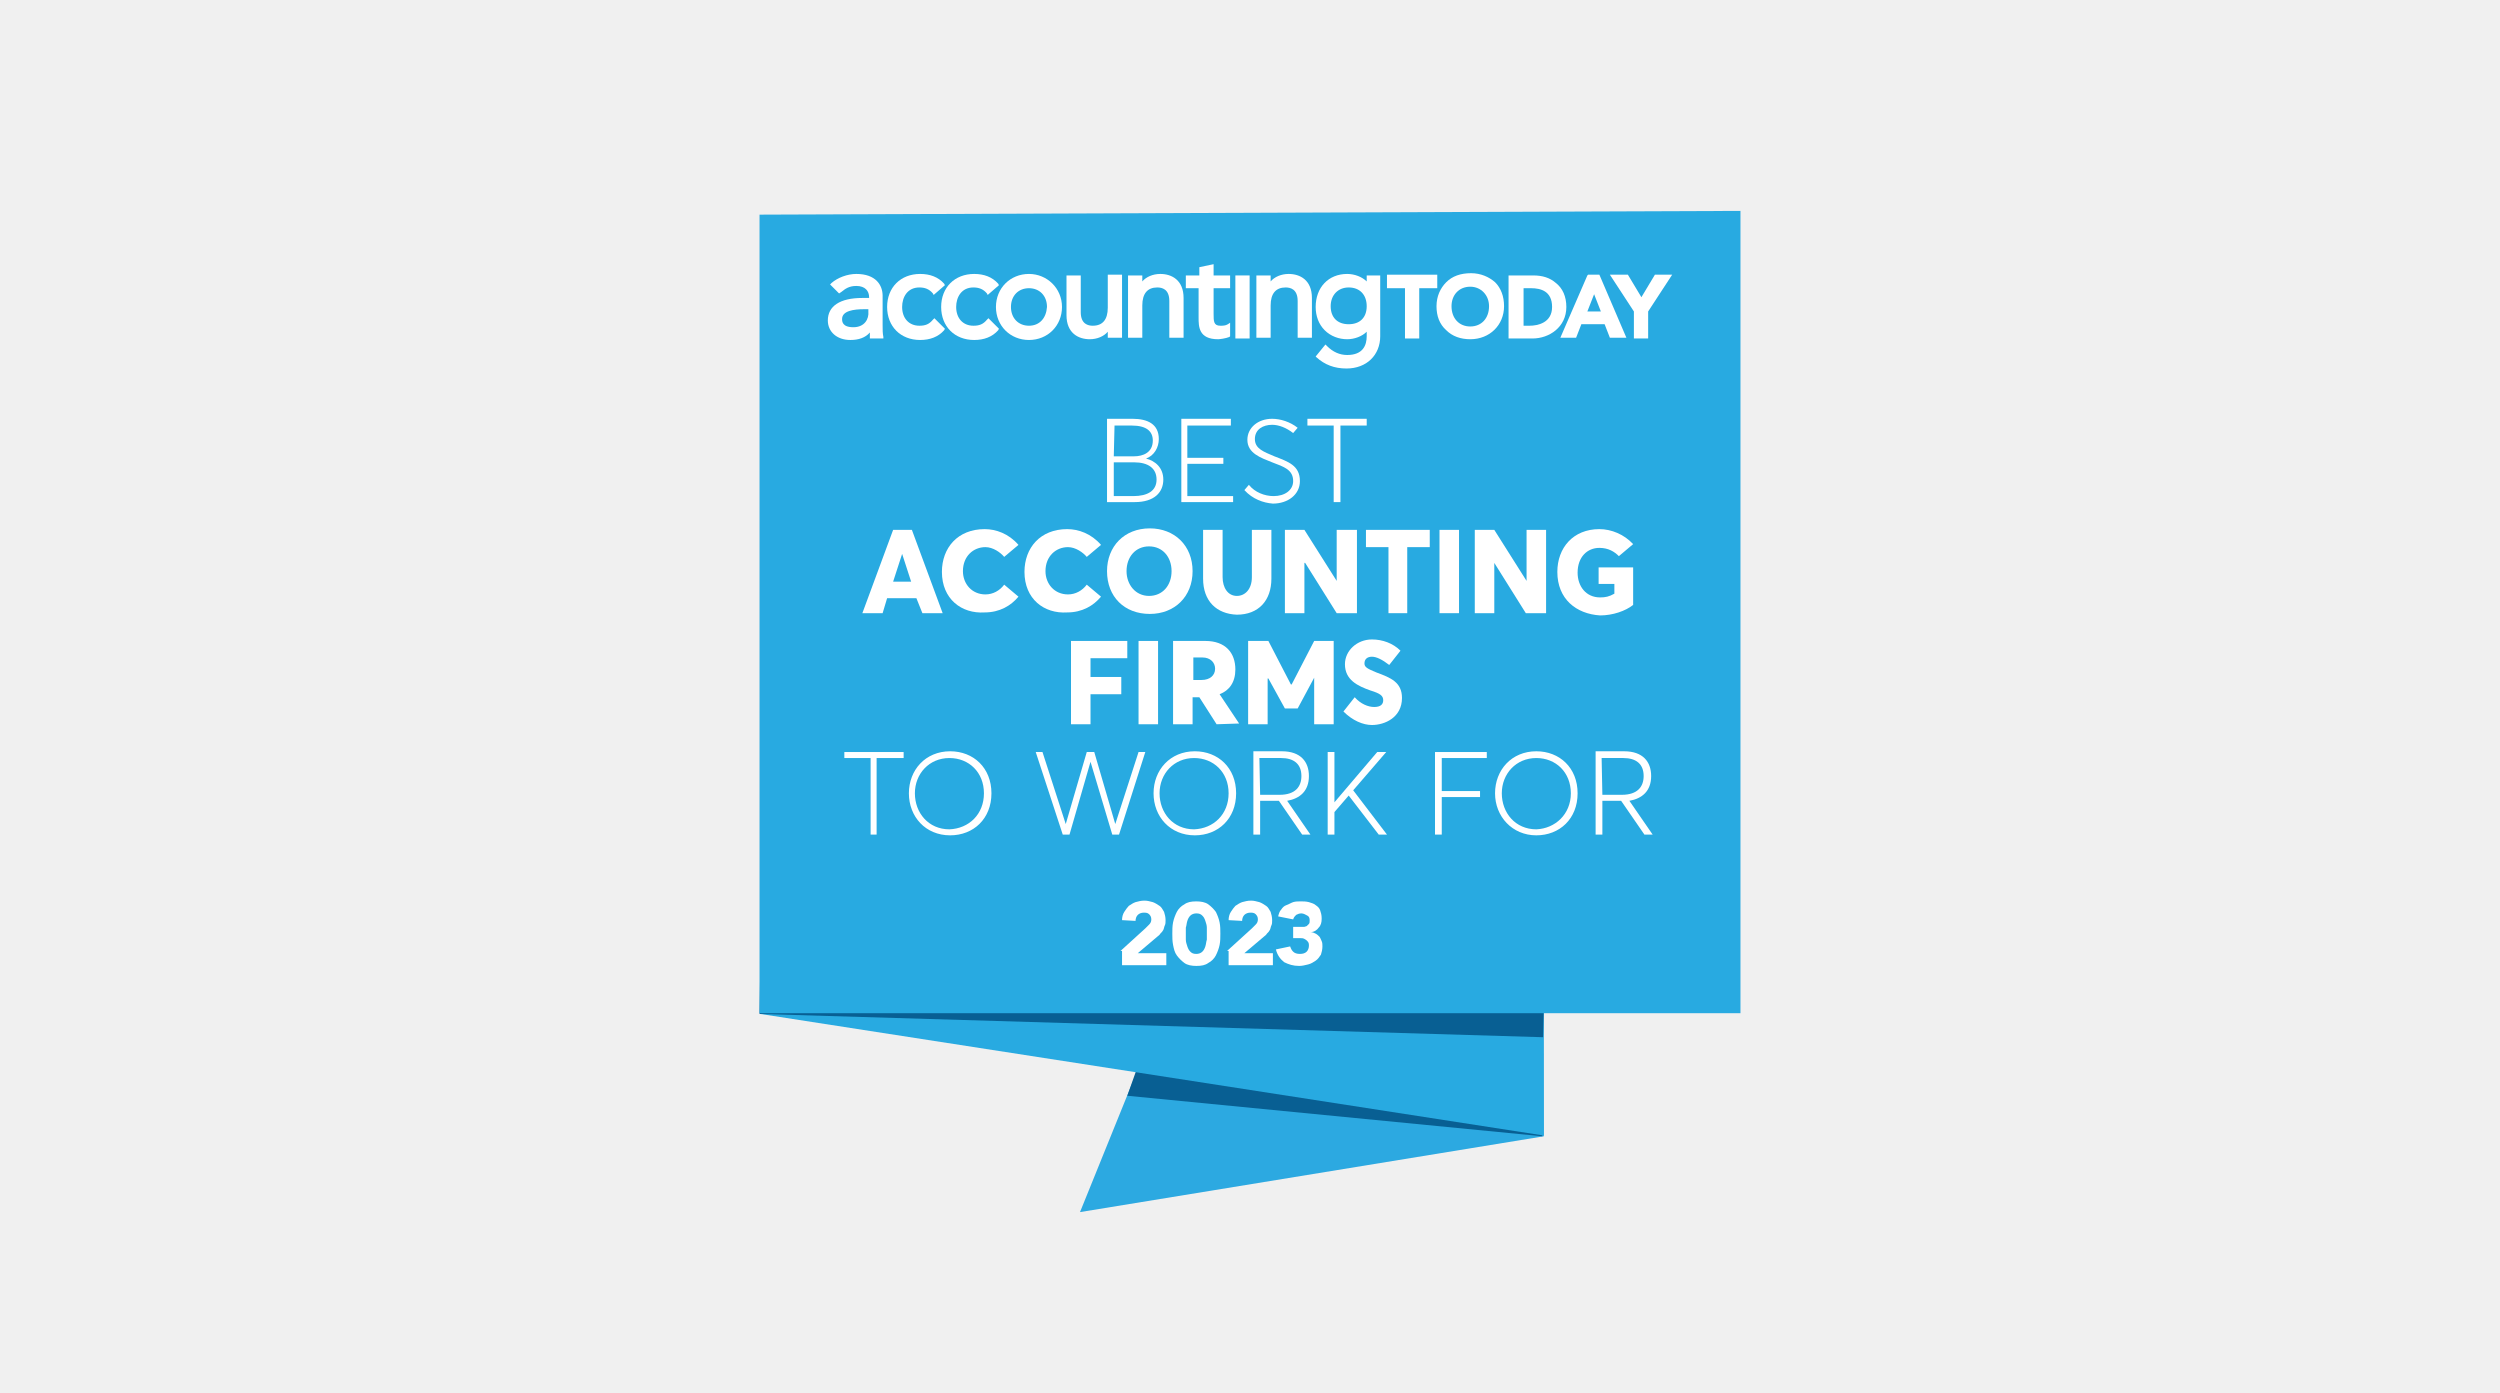
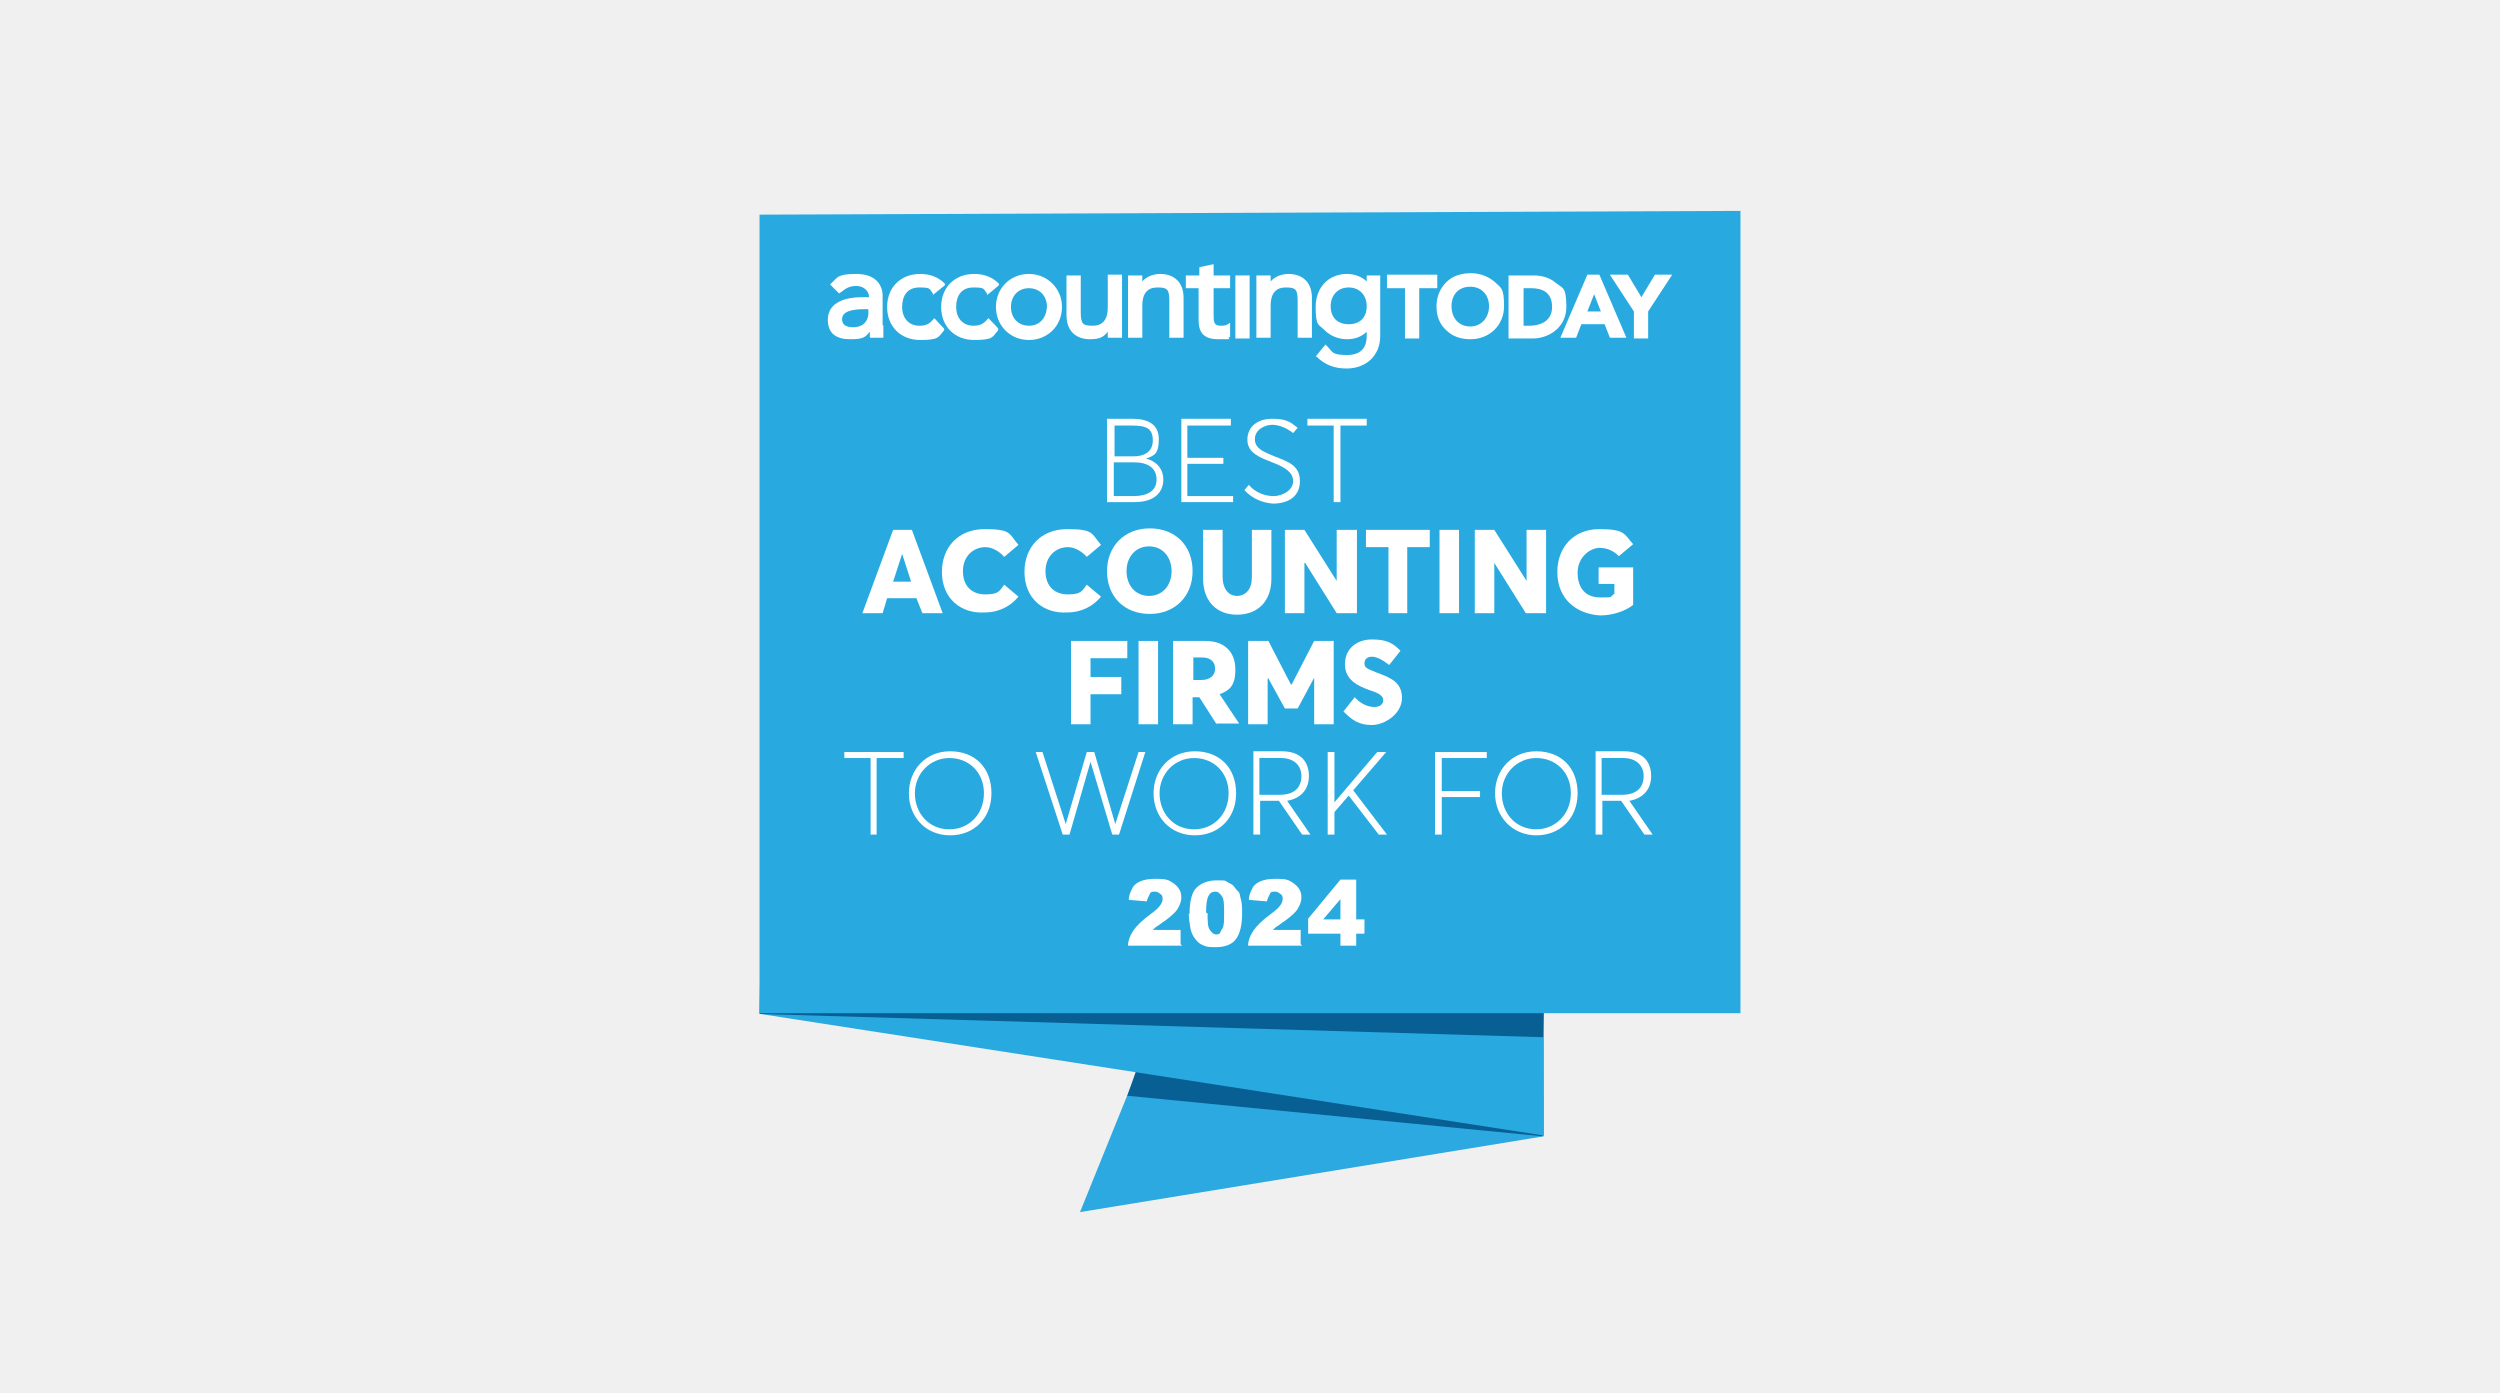
- <svg xmlns="http://www.w3.org/2000/svg" version="1.1" id="Layer_1" x="0px" y="0px" viewBox="0 0 333.1 185.5" style="enable-background:new 0 0 333.1 185.5;" xml:space="preserve">
-   <style type="text/css">
- 	.st0{fill:#2CA9E1;}
- 	.st1{fill:#085F93;}
- 	.st2{fill:#28AAE1;}
- 	.st3{fill:#FFFFFF;}
- </style>
+ <svg xmlns="http://www.w3.org/2000/svg" version="1.1" viewBox="0 0 333.1 185.5">
+   <defs>
+     <style>
+       .cls-1 {
+         fill: #085f93;
+       }
+ 
+       .cls-2 {
+         fill: #28aae1;
+       }
+ 
+       .cls-3 {
+         fill: #fff;
+       }
+ 
+       .cls-4 {
+         fill: #2ca9e1;
+       }
+     </style>
+   </defs>
  <g>
-     <polygon class="st0" points="143.9,161.5 205.7,151.4 205.5,118.9 160.7,120  " />
-     <polygon class="st1" points="205.5,151.4 150.2,146 151.9,141.2 205.6,140.4  " />
-     <polygon class="st2" points="205.7,151.3 101.3,135.1 101.3,110.5 205.7,123.3  " />
-     <polygon class="st1" points="205.6,138.2 101.2,135.1 101.5,114.5 205.9,125.2  " />
-     <polygon class="st2" points="231.9,135 101.2,135 101.2,28.6 231.9,28.1  " />
-     <path class="st3" d="M154.1,63.9c0-1.5-1.1-2.3-3-2.3h-2.7v4.5h2.6C152.9,66.1,154.1,65.4,154.1,63.9 M148.4,60.8h2.7   c1.2,0,2.5-0.5,2.5-2.1c0-1.2-0.8-2-2.8-2h-2.3L148.4,60.8L148.4,60.8z M155,63.9c0,1.7-1.2,3-3.8,3h-3.7V55.8h3.4   c2,0,3.5,0.7,3.5,2.7c0,1.1-0.6,2.2-1.7,2.6l0,0C153.9,61.4,155,62.3,155,63.9" />
-     <polygon class="st3" points="157.4,55.8 164,55.8 164,56.7 158.2,56.7 158.2,61 163,61 163,61.8 158.2,61.8 158.2,66.1 164.3,66.1    164.3,66.9 157.4,66.9  " />
-     <path class="st3" d="M165.8,65.3l0.6-0.7c0.8,1,2.1,1.5,3.3,1.5c1.5,0,2.6-0.8,2.6-2c0-1.5-1.2-1.9-2.8-2.5c-1.5-0.6-3.3-1.2-3.3-3   c0-1.6,1.4-2.8,3.3-2.8c1.1,0,2.4,0.4,3.4,1.2l-0.6,0.7c-0.9-0.7-1.9-1.1-2.8-1.1c-1.2,0-2.3,0.6-2.3,1.9c0,1.3,1.2,1.7,2.6,2.3   c1.8,0.7,3.4,1.2,3.4,3.3c0,1.8-1.6,3-3.6,3C168.3,67,166.9,66.5,165.8,65.3" />
-     <polygon class="st3" points="177.7,56.7 174.2,56.7 174.2,55.8 182.1,55.8 182.1,56.7 178.6,56.7 178.6,66.9 177.7,66.9  " />
-     <path class="st3" d="M121.4,77.5l-1.2-3.7l0,0l-1.2,3.7H121.4z M122.1,79.7h-3.9l-0.6,2h-2.7l4.1-11.1h2.5l4.1,11.1h-2.7   L122.1,79.7z" />
-     <path class="st3" d="M125.5,76.2c0-3.2,2.1-5.7,5.7-5.7c1.5,0,3.2,0.6,4.5,2.1l-1.9,1.6c-0.5-0.6-1.5-1.3-2.5-1.3   c-1.6,0-3,1.2-3,3.2c0,1.7,1.2,3.1,3,3.1c1,0,1.9-0.5,2.5-1.3l1.9,1.6c-1,1.2-2.5,2.1-4.5,2.1C128.1,81.8,125.5,79.8,125.5,76.2" />
-     <path class="st3" d="M136.5,76.2c0-3.2,2.1-5.7,5.7-5.7c1.5,0,3.2,0.6,4.5,2.1l-1.9,1.6c-0.5-0.6-1.5-1.3-2.5-1.3   c-1.6,0-3,1.2-3,3.2c0,1.7,1.2,3.1,3,3.1c1,0,1.9-0.5,2.5-1.3l1.9,1.6c-1,1.2-2.5,2.1-4.5,2.1C139.1,81.8,136.5,79.8,136.5,76.2" />
-     <path class="st3" d="M156.1,76.1c0-1.9-1.2-3.3-3-3.3c-1.8,0-3,1.4-3,3.3c0,1.8,1.2,3.3,3,3.3S156.1,78,156.1,76.1 M147.5,76.1   c0-3.3,2.3-5.7,5.7-5.7c3.3,0,5.7,2.3,5.7,5.7c0,3.4-2.4,5.7-5.7,5.7C149.8,81.8,147.5,79.5,147.5,76.1" />
-     <path class="st3" d="M160.3,77.1v-6.5h2.6v6.3c0,1.4,0.7,2.5,1.9,2.5c1.1,0,2-0.9,2-2.5v-6.3h2.6v6.5c0,2.9-1.7,4.8-4.6,4.8   C162.1,81.8,160.3,80.1,160.3,77.1" />
-     <polygon class="st3" points="180.8,70.6 180.8,81.7 178.1,81.7 173.9,75 173.8,75 173.8,81.7 171.2,81.7 171.2,70.6 173.8,70.6    178.1,77.4 178.1,70.6  " />
-     <polygon class="st3" points="185,72.9 182,72.9 182,70.6 190.5,70.6 190.5,72.9 187.5,72.9 187.5,81.7 185,81.7  " />
-     <rect x="191.8" y="70.6" class="st3" width="2.6" height="11.1" />
-     <polygon class="st3" points="206,70.6 206,81.7 203.3,81.7 199.1,75 199.1,75 199.1,81.7 196.5,81.7 196.5,70.6 199.1,70.6    203.4,77.4 203.4,70.6  " />
-     <path class="st3" d="M207.5,76.2c0-3.2,2.1-5.7,5.6-5.7c1.6,0,3.3,0.7,4.5,2l-1.9,1.6c-0.6-0.6-1.4-1.1-2.6-1.1   c-1.6,0-2.9,1.2-2.9,3.3c0,1.8,1.1,3.3,3,3.3c0.7,0,1.2-0.1,1.9-0.5v-1.3H213v-2.2h4.6v5c-1,0.8-2.7,1.4-4.4,1.4   C210,81.8,207.5,79.8,207.5,76.2" />
-     <polygon class="st3" points="142.7,85.4 150.2,85.4 150.2,87.7 145.3,87.7 145.3,90.2 149.4,90.2 149.4,92.5 145.3,92.5    145.3,96.5 142.7,96.5  " />
-     <rect x="151.7" y="85.4" class="st3" width="2.6" height="11.1" />
-     <path class="st3" d="M158.9,90.6h1.2c1.1,0,1.8-0.6,1.8-1.5c0-0.8-0.6-1.5-1.7-1.5H159v3H158.9z M162.1,96.5l-2.3-3.6h-0.9v3.6   h-2.6V85.4h4.3c2.7,0,4,1.6,4,3.8c0,1.7-0.8,2.8-2.1,3.3l0,0l2.6,3.9L162.1,96.5L162.1,96.5z" />
-     <polygon class="st3" points="177.7,85.4 177.7,96.5 175.1,96.5 175.1,90.3 175.1,90.3 172.9,94.4 171.2,94.4 169,90.4 168.9,90.4    168.9,96.5 166.3,96.5 166.3,85.4 169,85.4 172,91.2 172.1,91.2 175.1,85.4  " />
-     <path class="st3" d="M179,94.8l1.5-1.9c0.8,0.9,1.8,1.3,2.6,1.3c0.9,0,1.2-0.4,1.2-0.9c0-0.6-0.4-0.9-1.7-1.3   c-1.7-0.6-3.4-1.4-3.4-3.5c0-1.8,1.6-3.3,3.6-3.3c1.4,0,2.8,0.5,3.8,1.5l-1.5,1.9c-0.9-0.7-1.7-1.1-2.3-1.1s-1,0.3-1,0.9   c0,0.5,0.4,0.7,1.6,1.2c1.9,0.7,3.4,1.3,3.4,3.4c0,2.6-2.3,3.6-4,3.6C181.6,96.6,180.2,96,179,94.8" />
-     <polygon class="st3" points="116,101 112.5,101 112.5,100.2 120.4,100.2 120.4,101 116.8,101 116.8,111.2 116,111.2  " />
-     <path class="st3" d="M131.1,105.7c0-2.8-2-4.7-4.6-4.7c-2.7,0-4.6,2.1-4.6,4.7s1.8,4.8,4.6,4.8   C129.1,110.4,131.1,108.5,131.1,105.7 M121.1,105.7c0-3.1,2.2-5.6,5.5-5.6c3.1,0,5.5,2.2,5.5,5.6s-2.4,5.6-5.5,5.6   C123.3,111.3,121.1,108.8,121.1,105.7" />
-     <polygon class="st3" points="152.6,100.2 149.1,111.2 148.2,111.2 145.3,101.5 145.3,101.5 142.5,111.2 141.6,111.2 138,100.2    138.9,100.2 142,109.8 142,109.8 144.8,100.2 145.8,100.2 148.6,109.8 151.7,100.2  " />
-     <path class="st3" d="M163.7,105.7c0-2.8-2-4.7-4.6-4.7c-2.7,0-4.6,2.1-4.6,4.7s1.8,4.8,4.6,4.8   C161.7,110.4,163.7,108.5,163.7,105.7 M153.7,105.7c0-3.1,2.2-5.6,5.5-5.6c3.1,0,5.5,2.2,5.5,5.6s-2.4,5.6-5.5,5.6   C155.9,111.3,153.7,108.8,153.7,105.7" />
-     <path class="st3" d="M167.9,105.9h2.6c2.1,0,2.9-1.1,2.9-2.5c0-1.6-1-2.4-2.7-2.4h-2.9L167.9,105.9L167.9,105.9z M173.5,111.2   l-3.1-4.5h-2.5v4.5H167v-11.1h3.8c2.5,0,3.6,1.4,3.6,3.3c0,2-1.2,3-2.9,3.3l3.1,4.5C174.6,111.2,173.5,111.2,173.5,111.2z" />
-     <polygon class="st3" points="179.7,106 177.8,108.2 177.8,111.2 176.9,111.2 176.9,100.2 177.8,100.2 177.8,106.9 177.8,106.9    183.5,100.2 184.7,100.2 180.3,105.3 184.8,111.2 183.7,111.2  " />
-     <polygon class="st3" points="191.2,100.2 198.1,100.2 198.1,101 192.1,101 192.1,105.4 197.2,105.4 197.2,106.2 192.1,106.2    192.1,111.2 191.2,111.2  " />
-     <path class="st3" d="M209.3,105.7c0-2.8-2-4.7-4.6-4.7c-2.7,0-4.6,2.1-4.6,4.7s1.8,4.8,4.6,4.8   C207.2,110.4,209.3,108.5,209.3,105.7 M199.2,105.7c0-3.1,2.2-5.6,5.5-5.6c3.1,0,5.5,2.2,5.5,5.6s-2.4,5.6-5.5,5.6   C201.5,111.3,199.2,108.8,199.2,105.7" />
-     <path class="st3" d="M213.5,105.9h2.6c2.1,0,2.9-1.1,2.9-2.5c0-1.6-1-2.4-2.7-2.4h-2.9L213.5,105.9L213.5,105.9z M219.1,111.2   l-3.1-4.5h-2.5v4.5h-0.9v-11.1h3.8c2.5,0,3.6,1.4,3.6,3.3c0,2-1.2,3-2.9,3.3l3.1,4.5C220.2,111.2,219.1,111.2,219.1,111.2z" />
-     <path class="st3" d="M113.7,43.6c-1.5,0-1.5-0.8-1.5-1.1c0-1.1,1.6-1.3,2.9-1.3h0.6v0.3C115.8,42.5,115.2,43.6,113.7,43.6    M117.6,43.4v-4c0-1.4-0.9-2.9-3.5-2.9c-1.2,0-2.5,0.5-3.3,1.2l-0.2,0.2l1.2,1.2l0.3-0.2c0.5-0.4,1-0.8,2-0.8   c1.2,0,1.7,0.7,1.7,1.5v0.1h-0.9c-3,0-4.6,1.1-4.6,3c0,1.5,1.2,2.6,3,2.6c1.1,0,2-0.3,2.6-1c0,0.2,0,0.4,0,0.6v0.2h1.8v-0.2   C117.6,44.4,117.6,44,117.6,43.4" />
-     <path class="st3" d="M124.3,42.6c-0.5,0.6-1,0.8-1.8,0.8c-1.4,0-2.3-1-2.3-2.5c0-1.3,0.7-2.6,2.3-2.6c0.7,0,1.3,0.2,1.8,0.8   l0.1,0.2l1.5-1.3l-0.1-0.2c-0.8-0.9-1.9-1.3-3.2-1.3c-2.6,0-4.4,1.8-4.4,4.4c0,2.6,1.8,4.4,4.4,4.4c1.3,0,2.4-0.4,3.2-1.3l0.1-0.2   l-1.4-1.4L124.3,42.6z" />
-     <path class="st3" d="M131.5,42.6c-0.5,0.6-1,0.8-1.8,0.8c-1.4,0-2.3-1-2.3-2.5c0-1.3,0.7-2.6,2.3-2.6c0.7,0,1.3,0.2,1.8,0.8   l0.1,0.2l1.5-1.3l-0.1-0.2c-0.8-0.9-1.9-1.3-3.2-1.3c-2.6,0-4.4,1.8-4.4,4.4c0,2.6,1.8,4.4,4.4,4.4c1.3,0,2.4-0.4,3.2-1.3l0.1-0.2   l-1.4-1.4L131.5,42.6z" />
-     <path class="st3" d="M137.1,43.4c-1.4,0-2.4-1-2.4-2.5s1-2.5,2.4-2.5s2.4,1,2.4,2.5C139.4,42.4,138.5,43.4,137.1,43.4 M137.1,36.5   c-2.5,0-4.4,1.9-4.4,4.4s1.9,4.4,4.4,4.4s4.4-1.9,4.4-4.4S139.5,36.5,137.1,36.5" />
-     <path class="st3" d="M147.6,41c0,1.6-0.7,2.4-2,2.4c-0.6,0-1.6-0.2-1.6-1.8v-4.9h-1.9V42c0,2.4,1.6,3.2,3.1,3.2c1,0,1.9-0.4,2.4-1   V45h1.9v-8.4h-1.9V41z" />
-     <path class="st3" d="M154.6,36.5c-1,0-1.9,0.4-2.4,1v-0.8h-1.9V45h1.9v-4.3c0-1.6,0.7-2.4,2-2.4c0.6,0,1.6,0.2,1.6,1.8V45h1.9v-5.3   C157.7,37.3,156.1,36.5,154.6,36.5" />
-     <path class="st3" d="M162.6,43.4c-0.9,0-0.9-0.6-0.9-1.6v-3.4h2.2v-1.7h-2.2v-1.5l-1.9,0.4v1.1H158v1.7h1.7v3.9   c0,1.2,0,2.9,2.6,2.9c0.2,0,1-0.1,1.5-0.3l0.1-0.1V43l-0.3,0.2C163.3,43.4,162.9,43.4,162.6,43.4" />
-     <rect x="164.6" y="36.7" class="st3" width="1.9" height="8.4" />
-     <path class="st3" d="M182.1,40.8c0,1.5-0.9,2.4-2.4,2.4s-2.4-0.9-2.4-2.4s1-2.5,2.4-2.5C181.2,38.3,182.1,39.3,182.1,40.8    M182.1,36.7v0.8c-0.6-0.6-1.6-1-2.6-1c-2.5,0-4.2,1.8-4.2,4.4c0,1.2,0.4,2.3,1.2,3.1c0.8,0.8,1.9,1.2,3,1.2c1,0,2-0.4,2.6-1v0.6   c0,1.2-0.5,2.5-2.6,2.5c-1,0-1.9-0.4-2.7-1.2l-0.2-0.2l-1.3,1.6l0.1,0.1c1.1,1,2.4,1.5,4,1.5c2.7,0,4.5-1.8,4.5-4.3v-8.1   C183.9,36.7,182.1,36.7,182.1,36.7z" />
-     <polygon class="st3" points="191.5,36.6 184.8,36.6 184.8,38.4 187.2,38.4 187.2,45.1 189.1,45.1 189.1,38.4 191.5,38.4  " />
-     <path class="st3" d="M195.9,43.5c-1.5,0-2.5-1.1-2.5-2.7c0-1.5,1-2.6,2.5-2.6c1.4,0,2.5,1.1,2.5,2.6   C198.4,42.4,197.4,43.5,195.9,43.5 M196,36.4L196,36.4c-1.4,0-2.5,0.4-3.3,1.2c-0.8,0.8-1.3,1.9-1.3,3.2s0.4,2.4,1.3,3.2   c0.8,0.8,1.9,1.2,3.2,1.2l0,0l0,0c2.6,0,4.5-1.9,4.5-4.4c0-1.3-0.4-2.4-1.2-3.2C198.4,36.9,197.3,36.4,196,36.4" />
-     <path class="st3" d="M211.5,41.5l0.9-2.3l0.9,2.3H211.5z M211.6,36.6l-0.1,0.1l-3.6,8.3h2.1l0.7-1.8h3.1l0.7,1.8h2.2l-3.6-8.4   H211.6z" />
-     <polygon class="st3" points="220.5,36.6 218.7,39.6 216.9,36.6 214.5,36.6 217.7,41.5 217.7,45.1 219.6,45.1 219.6,41.5    222.8,36.6  " />
-     <path class="st3" d="M202.9,38.4h1.1c1.3,0,2.8,0.4,2.8,2.5s-1.9,2.5-3,2.5H203v-5H202.9z M207.3,37.7c-0.8-0.7-1.8-1-3-1H201v8.4   h3.2c2.2,0,4.5-1.5,4.5-4.2C208.7,39.5,208.2,38.4,207.3,37.7" />
-     <path class="st3" d="M171.7,36.5c-1,0-1.9,0.4-2.4,1v-0.8h-1.9V45h1.9v-4.3c0-1.6,0.7-2.4,2-2.4c0.6,0,1.6,0.2,1.6,1.8V45h1.9v-5.3   C174.8,37.3,173.2,36.5,171.7,36.5" />
-   </g>
-   <g>
-     <path class="st3" d="M149.3,126.7l3.3-3c0.2-0.2,0.3-0.3,0.5-0.5c0.2-0.2,0.3-0.4,0.3-0.7c0-0.3-0.1-0.5-0.3-0.7s-0.5-0.2-0.7-0.2   c-0.3,0-0.6,0.1-0.8,0.3s-0.3,0.5-0.3,0.8l-1.8-0.1c0-0.4,0.1-0.8,0.3-1.1c0.2-0.3,0.4-0.6,0.6-0.8c0.3-0.2,0.6-0.4,0.9-0.5   c0.4-0.1,0.7-0.2,1.2-0.2c0.4,0,0.7,0.1,1.1,0.2c0.3,0.1,0.6,0.3,0.9,0.5s0.4,0.5,0.6,0.8c0.1,0.3,0.2,0.7,0.2,1.1   c0,0.3,0,0.5-0.1,0.7c-0.1,0.2-0.1,0.4-0.2,0.6s-0.2,0.3-0.4,0.5c-0.1,0.2-0.3,0.3-0.4,0.4l-2.6,2.2h3.8v1.6h-5.9V126.7z" />
-     <path class="st3" d="M156.2,124.4c0-0.5,0-1,0.1-1.5c0.1-0.5,0.3-1,0.5-1.4c0.2-0.4,0.6-0.8,1-1c0.4-0.3,0.9-0.4,1.6-0.4   c0.6,0,1.2,0.1,1.6,0.4c0.4,0.3,0.7,0.6,1,1c0.2,0.4,0.4,0.9,0.5,1.4c0.1,0.5,0.1,1,0.1,1.5s0,1-0.1,1.5c-0.1,0.5-0.3,1-0.5,1.4   c-0.2,0.4-0.6,0.8-1,1c-0.4,0.3-0.9,0.4-1.6,0.4c-0.6,0-1.2-0.1-1.6-0.4c-0.4-0.3-0.7-0.6-1-1s-0.4-0.9-0.5-1.4   C156.2,125.4,156.2,124.9,156.2,124.4z M158,124.4c0,0.2,0,0.5,0,0.8c0,0.3,0.1,0.6,0.2,0.9c0.1,0.3,0.2,0.5,0.4,0.7   c0.2,0.2,0.4,0.3,0.8,0.3c0.3,0,0.6-0.1,0.8-0.3c0.2-0.2,0.3-0.4,0.4-0.7s0.1-0.6,0.2-0.9c0-0.3,0-0.6,0-0.8s0-0.5,0-0.8   c0-0.3-0.1-0.6-0.2-0.9s-0.2-0.5-0.4-0.7c-0.2-0.2-0.4-0.3-0.8-0.3c-0.3,0-0.6,0.1-0.8,0.3c-0.2,0.2-0.3,0.4-0.4,0.7   c-0.1,0.3-0.1,0.6-0.2,0.9C158,123.9,158,124.2,158,124.4z" />
-     <path class="st3" d="M163.5,126.7l3.3-3c0.2-0.2,0.3-0.3,0.5-0.5c0.2-0.2,0.3-0.4,0.3-0.7c0-0.3-0.1-0.5-0.3-0.7s-0.5-0.2-0.7-0.2   c-0.3,0-0.6,0.1-0.8,0.3s-0.3,0.5-0.3,0.8l-1.8-0.1c0-0.4,0.1-0.8,0.3-1.1c0.2-0.3,0.4-0.6,0.6-0.8c0.3-0.2,0.6-0.4,0.9-0.5   c0.4-0.1,0.7-0.2,1.2-0.2c0.4,0,0.7,0.1,1.1,0.2c0.3,0.1,0.6,0.3,0.9,0.5s0.4,0.5,0.6,0.8c0.1,0.3,0.2,0.7,0.2,1.1   c0,0.3,0,0.5-0.1,0.7c-0.1,0.2-0.1,0.4-0.2,0.6c-0.1,0.2-0.2,0.3-0.4,0.5c-0.1,0.2-0.3,0.3-0.4,0.4l-2.6,2.2h3.8v1.6h-5.9V126.7z" />
-     <path class="st3" d="M172.6,123.5h0.6c0.2,0,0.3,0,0.5,0c0.2,0,0.3-0.1,0.4-0.1c0.1-0.1,0.2-0.2,0.3-0.3c0.1-0.1,0.1-0.3,0.1-0.5   c0-0.3-0.1-0.5-0.3-0.6s-0.5-0.3-0.8-0.3c-0.3,0-0.5,0.1-0.7,0.2c-0.2,0.2-0.3,0.3-0.4,0.6l-2-0.4c0.1-0.4,0.2-0.7,0.4-0.9   c0.2-0.3,0.4-0.5,0.7-0.6s0.6-0.3,0.9-0.4c0.3-0.1,0.7-0.1,1-0.1c0.4,0,0.7,0,1.1,0.1c0.3,0.1,0.7,0.2,0.9,0.4   c0.3,0.2,0.5,0.4,0.6,0.7s0.2,0.6,0.2,1.1c0,0.5-0.1,0.9-0.4,1.2c-0.2,0.3-0.6,0.6-1.1,0.6v0c0.3,0,0.5,0.1,0.7,0.2   s0.4,0.3,0.5,0.4s0.2,0.4,0.3,0.6c0.1,0.2,0.1,0.5,0.1,0.7c0,0.4-0.1,0.8-0.2,1.1c-0.2,0.3-0.4,0.6-0.7,0.8c-0.3,0.2-0.6,0.4-1,0.5   c-0.4,0.1-0.8,0.2-1.2,0.2c-0.8,0-1.4-0.2-2-0.5c-0.5-0.4-0.9-0.9-1.1-1.7l1.9-0.4c0.1,0.3,0.2,0.5,0.4,0.7   c0.2,0.2,0.5,0.3,0.9,0.3c0.4,0,0.7-0.1,0.9-0.3s0.3-0.5,0.3-0.8c0-0.2,0-0.4-0.2-0.6c-0.1-0.1-0.2-0.2-0.4-0.3   c-0.2-0.1-0.3-0.1-0.5-0.1c-0.2,0-0.4,0-0.6,0h-0.4V123.5z" />
+     <g id="Layer_1">
+       <g>
+         <polygon class="cls-4" points="143.9 161.5 205.7 151.4 205.5 118.9 160.7 120 143.9 161.5" />
+         <polygon class="cls-1" points="205.5 151.4 150.2 146 151.9 141.2 205.6 140.4 205.5 151.4" />
+         <polygon class="cls-2" points="205.7 151.3 101.3 135.1 101.3 110.5 205.7 123.3 205.7 151.3" />
+         <polygon class="cls-1" points="205.6 138.2 101.2 135.1 101.5 114.5 205.9 125.2 205.6 138.2" />
+         <polygon class="cls-2" points="231.9 135 101.2 135 101.2 28.6 231.9 28.1 231.9 135" />
+         <path class="cls-3" d="M154.1,63.9c0-1.5-1.1-2.3-3-2.3h-2.7v4.5h2.6c1.9,0,3.1-.7,3.1-2.2M148.4,60.8h2.7c1.2,0,2.5-.5,2.5-2.1s-.8-2-2.8-2h-2.3v4.1h0ZM155,63.9c0,1.7-1.2,3-3.8,3h-3.7v-11.1h3.4c2,0,3.5.7,3.5,2.7s-.6,2.2-1.7,2.6h0c1.2.3,2.3,1.2,2.3,2.8" />
+         <polygon class="cls-3" points="157.4 55.8 164 55.8 164 56.7 158.2 56.7 158.2 61 163 61 163 61.8 158.2 61.8 158.2 66.1 164.3 66.1 164.3 66.9 157.4 66.9 157.4 55.8" />
+         <path class="cls-3" d="M165.8,65.3l.6-.7c.8,1,2.1,1.5,3.3,1.5s2.6-.8,2.6-2-1.2-1.9-2.8-2.5c-1.5-.6-3.3-1.2-3.3-3s1.4-2.8,3.3-2.8,2.4.4,3.4,1.2l-.6.7c-.9-.7-1.9-1.1-2.8-1.1s-2.3.6-2.3,1.9,1.2,1.7,2.6,2.3c1.8.7,3.4,1.2,3.4,3.3s-1.6,3-3.6,3c-1.3-.1-2.7-.6-3.8-1.8" />
+         <polygon class="cls-3" points="177.7 56.7 174.2 56.7 174.2 55.8 182.1 55.8 182.1 56.7 178.6 56.7 178.6 66.9 177.7 66.9 177.7 56.7" />
+         <path class="cls-3" d="M121.4,77.5l-1.2-3.7h0l-1.2,3.7h2.4ZM122.1,79.7h-3.9l-.6,2h-2.7l4.1-11.1h2.5l4.1,11.1h-2.7l-.8-2Z" />
+         <path class="cls-3" d="M125.5,76.2c0-3.2,2.1-5.7,5.7-5.7s3.2.6,4.5,2.1l-1.9,1.6c-.5-.6-1.5-1.3-2.5-1.3-1.6,0-3,1.2-3,3.2s1.2,3.1,3,3.1,1.9-.5,2.5-1.3l1.9,1.6c-1,1.2-2.5,2.1-4.5,2.1-3.1.2-5.7-1.8-5.7-5.4" />
+         <path class="cls-3" d="M136.5,76.2c0-3.2,2.1-5.7,5.7-5.7s3.2.6,4.5,2.1l-1.9,1.6c-.5-.6-1.5-1.3-2.5-1.3-1.6,0-3,1.2-3,3.2s1.2,3.1,3,3.1,1.9-.5,2.5-1.3l1.9,1.6c-1,1.2-2.5,2.1-4.5,2.1-3.1.2-5.7-1.8-5.7-5.4" />
+         <path class="cls-3" d="M156.1,76.1c0-1.9-1.2-3.3-3-3.3s-3,1.4-3,3.3,1.2,3.3,3,3.3,3-1.4,3-3.3M147.5,76.1c0-3.3,2.3-5.7,5.7-5.7s5.7,2.3,5.7,5.7-2.4,5.7-5.7,5.7c-3.4,0-5.7-2.3-5.7-5.7" />
+         <path class="cls-3" d="M160.3,77.1v-6.5h2.6v6.3c0,1.4.7,2.5,1.9,2.5s2-.9,2-2.5v-6.3h2.6v6.5c0,2.9-1.7,4.8-4.6,4.8-2.7,0-4.5-1.8-4.5-4.8" />
+         <polygon class="cls-3" points="180.8 70.6 180.8 81.7 178.1 81.7 173.9 75 173.8 75 173.8 81.7 171.2 81.7 171.2 70.6 173.8 70.6 178.1 77.4 178.1 70.6 180.8 70.6" />
+         <polygon class="cls-3" points="185 72.9 182 72.9 182 70.6 190.5 70.6 190.5 72.9 187.5 72.9 187.5 81.7 185 81.7 185 72.9" />
+         <rect class="cls-3" x="191.8" y="70.6" width="2.6" height="11.1" />
+         <polygon class="cls-3" points="206 70.6 206 81.7 203.3 81.7 199.1 75 199.1 75 199.1 81.7 196.5 81.7 196.5 70.6 199.1 70.6 203.4 77.4 203.4 70.6 206 70.6" />
+         <path class="cls-3" d="M207.5,76.2c0-3.2,2.1-5.7,5.6-5.7s3.3.7,4.5,2l-1.9,1.6c-.6-.6-1.4-1.1-2.6-1.1s-2.9,1.2-2.9,3.3,1.1,3.3,3,3.3,1.2,0,1.9-.5v-1.3h-2.1v-2.2h4.6v5c-1,.8-2.7,1.4-4.4,1.4-3.2-.2-5.7-2.2-5.7-5.8" />
+         <polygon class="cls-3" points="142.7 85.4 150.2 85.4 150.2 87.7 145.3 87.7 145.3 90.2 149.4 90.2 149.4 92.5 145.3 92.5 145.3 96.5 142.7 96.5 142.7 85.4" />
+         <rect class="cls-3" x="151.7" y="85.4" width="2.6" height="11.1" />
+         <path class="cls-3" d="M158.9,90.6h1.2c1.1,0,1.8-.6,1.8-1.5s-.6-1.5-1.7-1.5h-1.2v3h-.1ZM162.1,96.5l-2.3-3.6h-.9v3.6h-2.6v-11.1h4.3c2.7,0,4,1.6,4,3.8s-.8,2.8-2.1,3.3h0l2.6,3.9h-3Z" />
+         <polygon class="cls-3" points="177.7 85.4 177.7 96.5 175.1 96.5 175.1 90.3 175.1 90.3 172.9 94.4 171.2 94.4 169 90.4 168.9 90.4 168.9 96.5 166.3 96.5 166.3 85.4 169 85.4 172 91.2 172.1 91.2 175.1 85.4 177.7 85.4" />
+         <path class="cls-3" d="M179,94.8l1.5-1.9c.8.9,1.8,1.3,2.6,1.3s1.2-.4,1.2-.9-.4-.9-1.7-1.3c-1.7-.6-3.4-1.4-3.4-3.5s1.6-3.3,3.6-3.3,2.8.5,3.8,1.5l-1.5,1.9c-.9-.7-1.7-1.1-2.3-1.1s-1,.3-1,.9.4.7,1.6,1.2c1.9.7,3.4,1.3,3.4,3.4s-2.3,3.6-4,3.6-2.6-.6-3.8-1.8" />
+         <polygon class="cls-3" points="116 101 112.5 101 112.5 100.2 120.4 100.2 120.4 101 116.8 101 116.8 111.2 116 111.2 116 101" />
+         <path class="cls-3" d="M131.1,105.7c0-2.8-2-4.7-4.6-4.7s-4.6,2.1-4.6,4.7,1.8,4.8,4.6,4.8c2.6,0,4.6-2,4.6-4.8M121.1,105.7c0-3.1,2.2-5.6,5.5-5.6s5.5,2.2,5.5,5.6-2.4,5.6-5.5,5.6c-3.3,0-5.5-2.5-5.5-5.6" />
+         <polygon class="cls-3" points="152.6 100.2 149.1 111.2 148.2 111.2 145.3 101.5 145.3 101.5 142.5 111.2 141.6 111.2 138 100.2 138.9 100.2 142 109.8 142 109.8 144.8 100.2 145.8 100.2 148.6 109.8 151.7 100.2 152.6 100.2" />
+         <path class="cls-3" d="M163.7,105.7c0-2.8-2-4.7-4.6-4.7s-4.6,2.1-4.6,4.7,1.8,4.8,4.6,4.8c2.6,0,4.6-2,4.6-4.8M153.7,105.7c0-3.1,2.2-5.6,5.5-5.6s5.5,2.2,5.5,5.6-2.4,5.6-5.5,5.6c-3.3,0-5.5-2.5-5.5-5.6" />
+         <path class="cls-3" d="M167.9,105.9h2.6c2.1,0,2.9-1.1,2.9-2.5s-1-2.4-2.7-2.4h-2.9v4.9h0ZM173.5,111.2l-3.1-4.5h-2.5v4.5h-.9v-11.1h3.8c2.5,0,3.6,1.4,3.6,3.3s-1.2,3-2.9,3.3l3.1,4.5s-1.1,0-1.1,0Z" />
+         <polygon class="cls-3" points="179.7 106 177.8 108.2 177.8 111.2 176.9 111.2 176.9 100.2 177.8 100.2 177.8 106.9 177.8 106.9 183.5 100.2 184.7 100.2 180.3 105.3 184.8 111.2 183.7 111.2 179.7 106" />
+         <polygon class="cls-3" points="191.2 100.2 198.1 100.2 198.1 101 192.1 101 192.1 105.4 197.2 105.4 197.2 106.2 192.1 106.2 192.1 111.2 191.2 111.2 191.2 100.2" />
+         <path class="cls-3" d="M209.3,105.7c0-2.8-2-4.7-4.6-4.7s-4.6,2.1-4.6,4.7,1.8,4.8,4.6,4.8c2.5,0,4.6-2,4.6-4.8M199.2,105.7c0-3.1,2.2-5.6,5.5-5.6s5.5,2.2,5.5,5.6-2.4,5.6-5.5,5.6c-3.2,0-5.5-2.5-5.5-5.6" />
+         <path class="cls-3" d="M213.5,105.9h2.6c2.1,0,2.9-1.1,2.9-2.5s-1-2.4-2.7-2.4h-2.9v4.9h0ZM219.1,111.2l-3.1-4.5h-2.5v4.5h-.9v-11.1h3.8c2.5,0,3.6,1.4,3.6,3.3s-1.2,3-2.9,3.3l3.1,4.5s-1.1,0-1.1,0Z" />
+         <path class="cls-3" d="M113.7,43.6c-1.5,0-1.5-.8-1.5-1.1,0-1.1,1.6-1.3,2.9-1.3h.6v.3c.1,1-.5,2.1-2,2.1M117.6,43.4v-4c0-1.4-.9-2.9-3.5-2.9s-2.5.5-3.3,1.2l-.2.2,1.2,1.2.3-.2c.5-.4,1-.8,2-.8s1.7.7,1.7,1.5h0c0,0-.9,0-.9,0-3,0-4.6,1.1-4.6,3s1.2,2.6,3,2.6,2-.3,2.6-1v.8h1.8v-.2c0-.5,0-.9,0-1.5" />
+         <path class="cls-3" d="M124.3,42.6c-.5.6-1,.8-1.8.8-1.4,0-2.3-1-2.3-2.5s.7-2.6,2.3-2.6,1.3.2,1.8.8v.2c0,0,1.6-1.3,1.6-1.3v-.2c-.9-.9-2-1.3-3.3-1.3-2.6,0-4.4,1.8-4.4,4.4s1.8,4.4,4.4,4.4,2.4-.4,3.2-1.3v-.2c0,0-1.3-1.4-1.3-1.4l-.2.2Z" />
+         <path class="cls-3" d="M131.5,42.6c-.5.6-1,.8-1.8.8-1.4,0-2.3-1-2.3-2.5s.7-2.6,2.3-2.6,1.3.2,1.8.8v.2c.1,0,1.6-1.3,1.6-1.3v-.2c-.9-.9-2-1.3-3.3-1.3-2.6,0-4.4,1.8-4.4,4.4s1.8,4.4,4.4,4.4,2.4-.4,3.2-1.3v-.2c.1,0-1.3-1.4-1.3-1.4l-.2.2Z" />
+         <path class="cls-3" d="M137.1,43.4c-1.4,0-2.4-1-2.4-2.5s1-2.5,2.4-2.5,2.4,1,2.4,2.5c-.1,1.5-1,2.5-2.4,2.5M137.1,36.5c-2.5,0-4.4,1.9-4.4,4.4s1.9,4.4,4.4,4.4,4.4-1.9,4.4-4.4-2-4.4-4.4-4.4" />
+         <path class="cls-3" d="M147.6,41c0,1.6-.7,2.4-2,2.4s-1.6-.2-1.6-1.8v-4.9h-1.9v5.3c0,2.4,1.6,3.2,3.1,3.2s1.9-.4,2.4-1v.8h1.9v-8.4h-1.9v4.4Z" />
+         <path class="cls-3" d="M154.6,36.5c-1,0-1.9.4-2.4,1v-.8h-1.9v8.3h1.9v-4.3c0-1.6.7-2.4,2-2.4s1.6.2,1.6,1.8v4.9h1.9v-5.3c0-2.4-1.6-3.2-3.1-3.2" />
+         <path class="cls-3" d="M162.6,43.4c-.9,0-.9-.6-.9-1.6v-3.4h2.2v-1.7h-2.2v-1.5l-1.9.4v1.1h-1.8v1.7h1.7v3.9c0,1.2,0,2.9,2.6,2.9s1,0,1.5-.3h.1v-1.9l-.3.2c-.3.2-.7.2-1,.2" />
+         <rect class="cls-3" x="164.6" y="36.7" width="1.9" height="8.4" />
+         <path class="cls-3" d="M182.1,40.8c0,1.5-.9,2.4-2.4,2.4s-2.4-.9-2.4-2.4,1-2.5,2.4-2.5,2.4,1,2.4,2.5M182.1,36.7v.8c-.6-.6-1.6-1-2.6-1-2.5,0-4.2,1.8-4.2,4.4s.4,2.3,1.2,3.1,1.9,1.2,3,1.2,2-.4,2.6-1v.6c0,1.2-.5,2.5-2.6,2.5s-1.9-.4-2.7-1.2l-.2-.2-1.3,1.6h.1c1.1,1.1,2.4,1.6,4,1.6,2.7,0,4.5-1.8,4.5-4.3v-8.1s-1.8,0-1.8,0Z" />
+         <polygon class="cls-3" points="191.5 36.6 184.8 36.6 184.8 38.4 187.2 38.4 187.2 45.1 189.1 45.1 189.1 38.4 191.5 38.4 191.5 36.6" />
+         <path class="cls-3" d="M195.9,43.5c-1.5,0-2.5-1.1-2.5-2.7s1-2.6,2.5-2.6,2.5,1.1,2.5,2.6-1,2.7-2.5,2.7M196,36.4h0c-1.4,0-2.5.4-3.3,1.2s-1.3,1.9-1.3,3.2.4,2.4,1.3,3.2c.8.8,1.9,1.2,3.2,1.2h0c2.6,0,4.5-1.9,4.5-4.4s-.4-2.4-1.2-3.2c-.8-.7-1.9-1.2-3.2-1.2" />
+         <path class="cls-3" d="M211.5,41.5l.9-2.3.9,2.3h-1.8ZM211.6,36.6h-.1c0,0-3.6,8.4-3.6,8.4h2.1l.7-1.8h3.1l.7,1.8h2.2l-3.6-8.4h-1.5Z" />
+         <polygon class="cls-3" points="220.5 36.6 218.7 39.6 216.9 36.6 214.5 36.6 217.7 41.5 217.7 45.1 219.6 45.1 219.6 41.5 222.8 36.6 220.5 36.6" />
+         <path class="cls-3" d="M202.9,38.4h1.1c1.3,0,2.8.4,2.8,2.5s-1.9,2.5-3,2.5h-.8v-5h-.1ZM207.3,37.7c-.8-.7-1.8-1-3-1h-3.3v8.4h3.2c2.2,0,4.5-1.5,4.5-4.2s-.5-2.5-1.4-3.2" />
+         <path class="cls-3" d="M171.7,36.5c-1,0-1.9.4-2.4,1v-.8h-1.9v8.3h1.9v-4.3c0-1.6.7-2.4,2-2.4s1.6.2,1.6,1.8v4.9h1.9v-5.3c0-2.4-1.6-3.2-3.1-3.2" />
+       </g>
+       <text />
+       <g>
+         <path class="cls-3" d="M157.5,126h-7.2c0-.7.3-1.4.7-2s1.2-1.4,2.3-2.2c.7-.5,1.1-.9,1.3-1.2s.3-.5.3-.8,0-.5-.3-.7-.4-.3-.7-.3-.6,0-.7.3-.3.5-.4,1l-2.4-.2c0-.7.3-1.2.5-1.6s.6-.7,1.1-.9,1.1-.3,1.9-.3,1.5,0,2,.3.8.5,1.1.9.4.8.4,1.3-.2,1-.5,1.5-.9,1-1.7,1.6c-.5.3-.8.6-1,.7s-.4.3-.6.5h3.7v1.9Z" />
+         <path class="cls-3" d="M158.5,121.7c0-1.6.3-2.8.9-3.4s1.5-1,2.7-1,1.1,0,1.4.2.7.3.9.6.4.5.6.7.2.5.3.9c.2.6.2,1.3.2,2,0,1.6-.3,2.7-.8,3.4s-1.4,1.1-2.7,1.1-1.3-.1-1.8-.3-.8-.6-1.1-1c-.2-.3-.4-.7-.5-1.3s-.2-1.2-.2-1.8ZM160.9,121.7c0,1.1,0,1.8.3,2.2s.5.6.8.6.5,0,.6-.3.3-.4.4-.8.1-.9.1-1.7c0-1.1,0-1.9-.3-2.3s-.5-.6-.9-.6-.7.2-.9.6-.3,1.1-.3,2.2Z" />
+         <path class="cls-3" d="M173.5,126h-7.2c0-.7.3-1.4.7-2s1.2-1.4,2.3-2.2c.7-.5,1.1-.9,1.3-1.2s.3-.5.3-.8,0-.5-.3-.7-.4-.3-.7-.3-.6,0-.7.3-.3.5-.4,1l-2.4-.2c0-.7.3-1.2.5-1.6s.6-.7,1.1-.9,1.1-.3,1.9-.3,1.5,0,2,.3.8.5,1.1.9.4.8.4,1.3-.2,1-.5,1.5-.9,1-1.7,1.6c-.5.3-.8.6-1,.7s-.4.3-.6.5h3.7v1.9Z" />
+         <path class="cls-3" d="M178.6,124.4h-4.3v-2l4.3-5.2h2.1v5.3h1.1v1.9h-1.1v1.6h-2.1v-1.6ZM178.6,122.5v-2.7l-2.3,2.7h2.3Z" />
+       </g>
+     </g>
  </g>
</svg>
